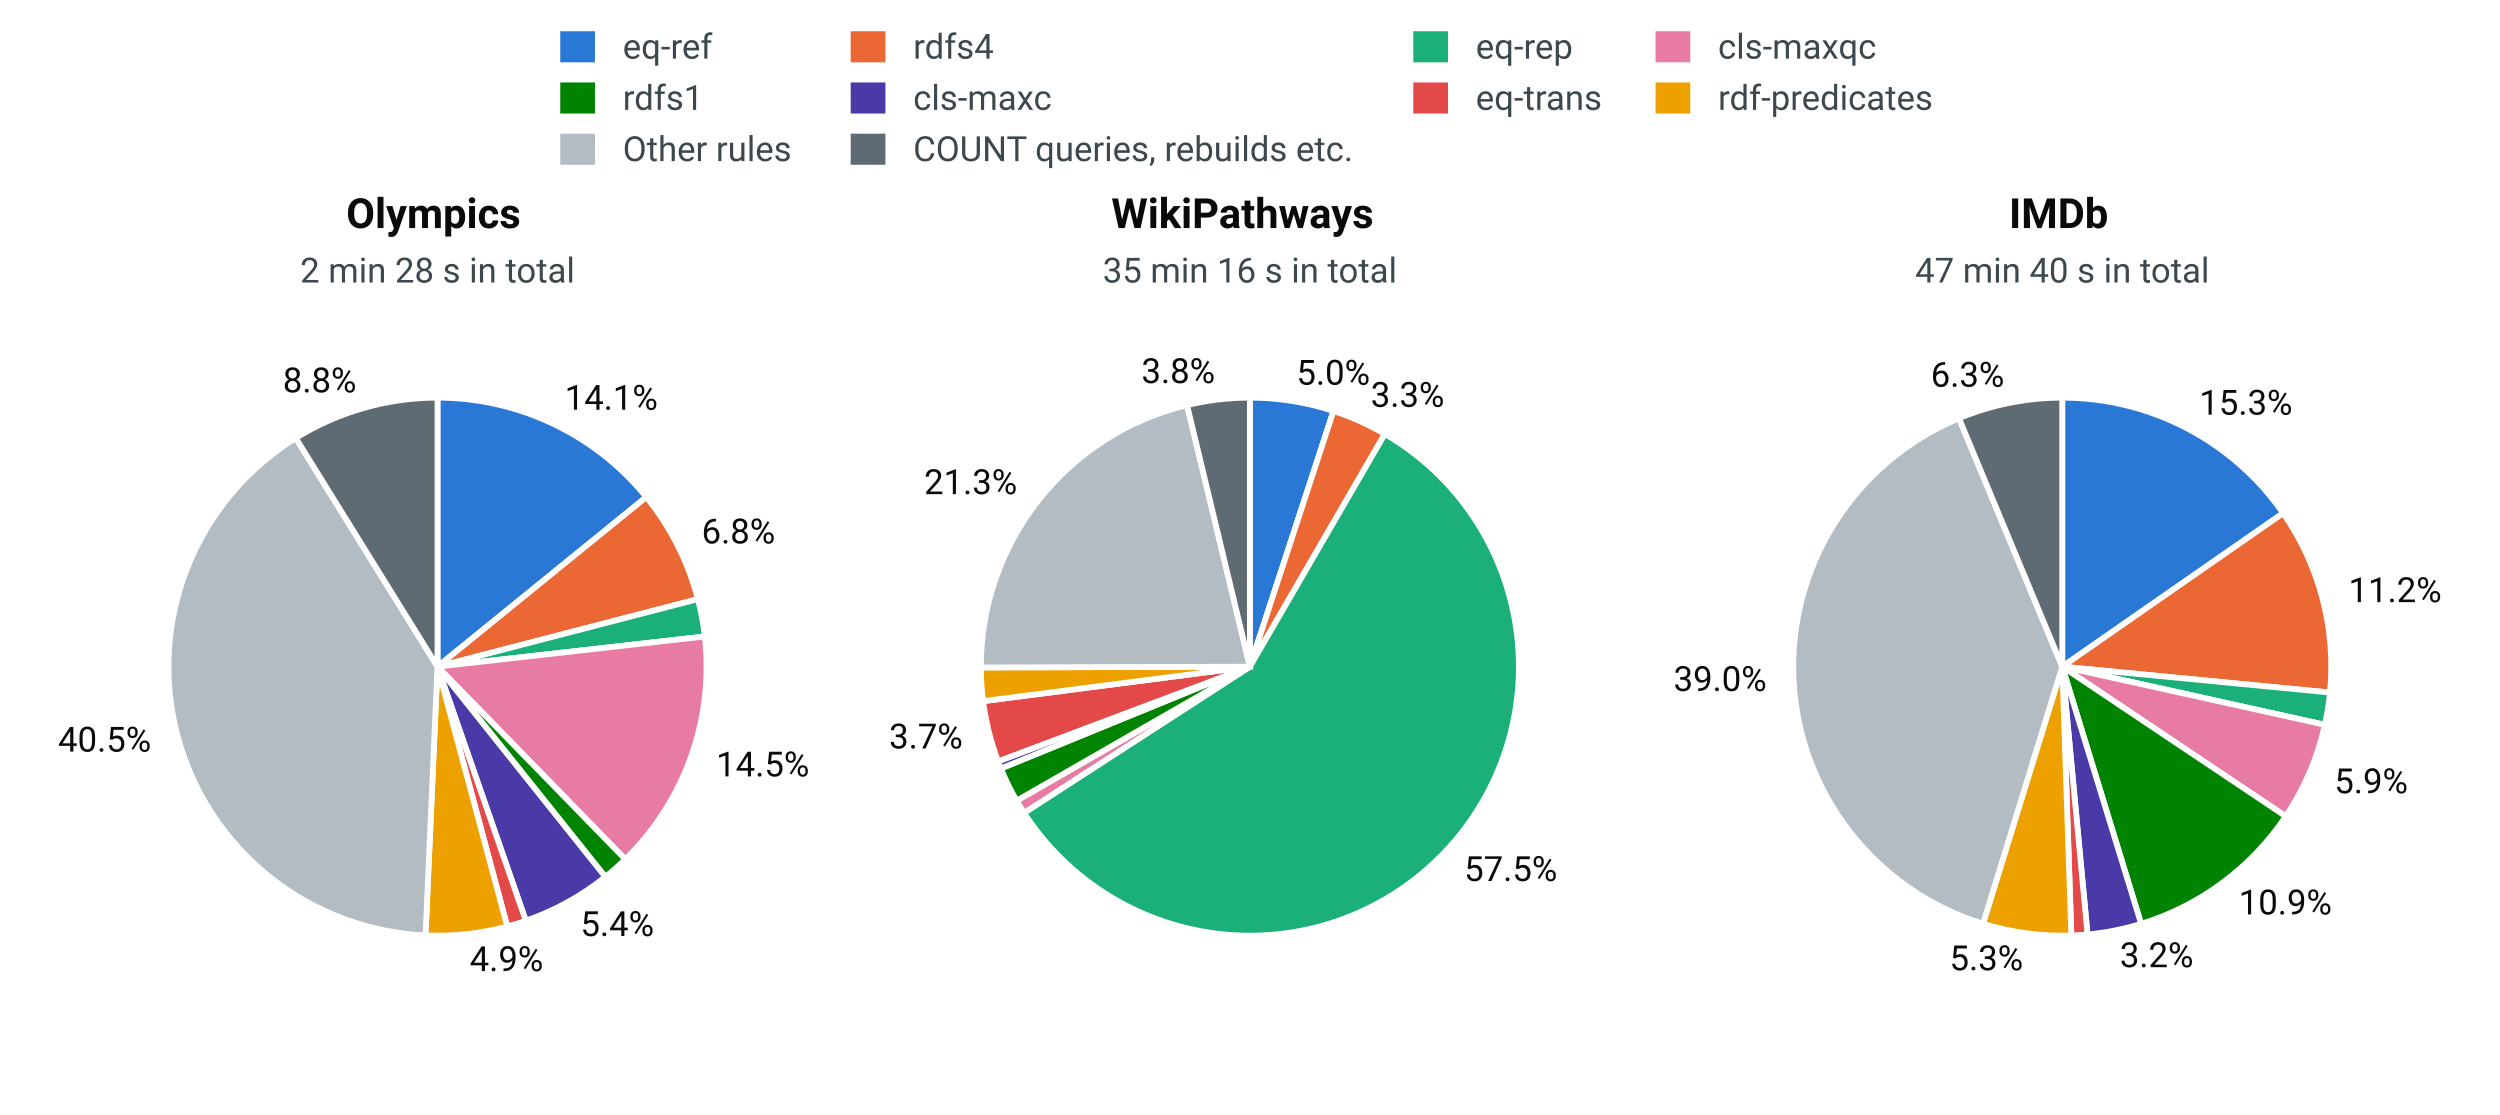
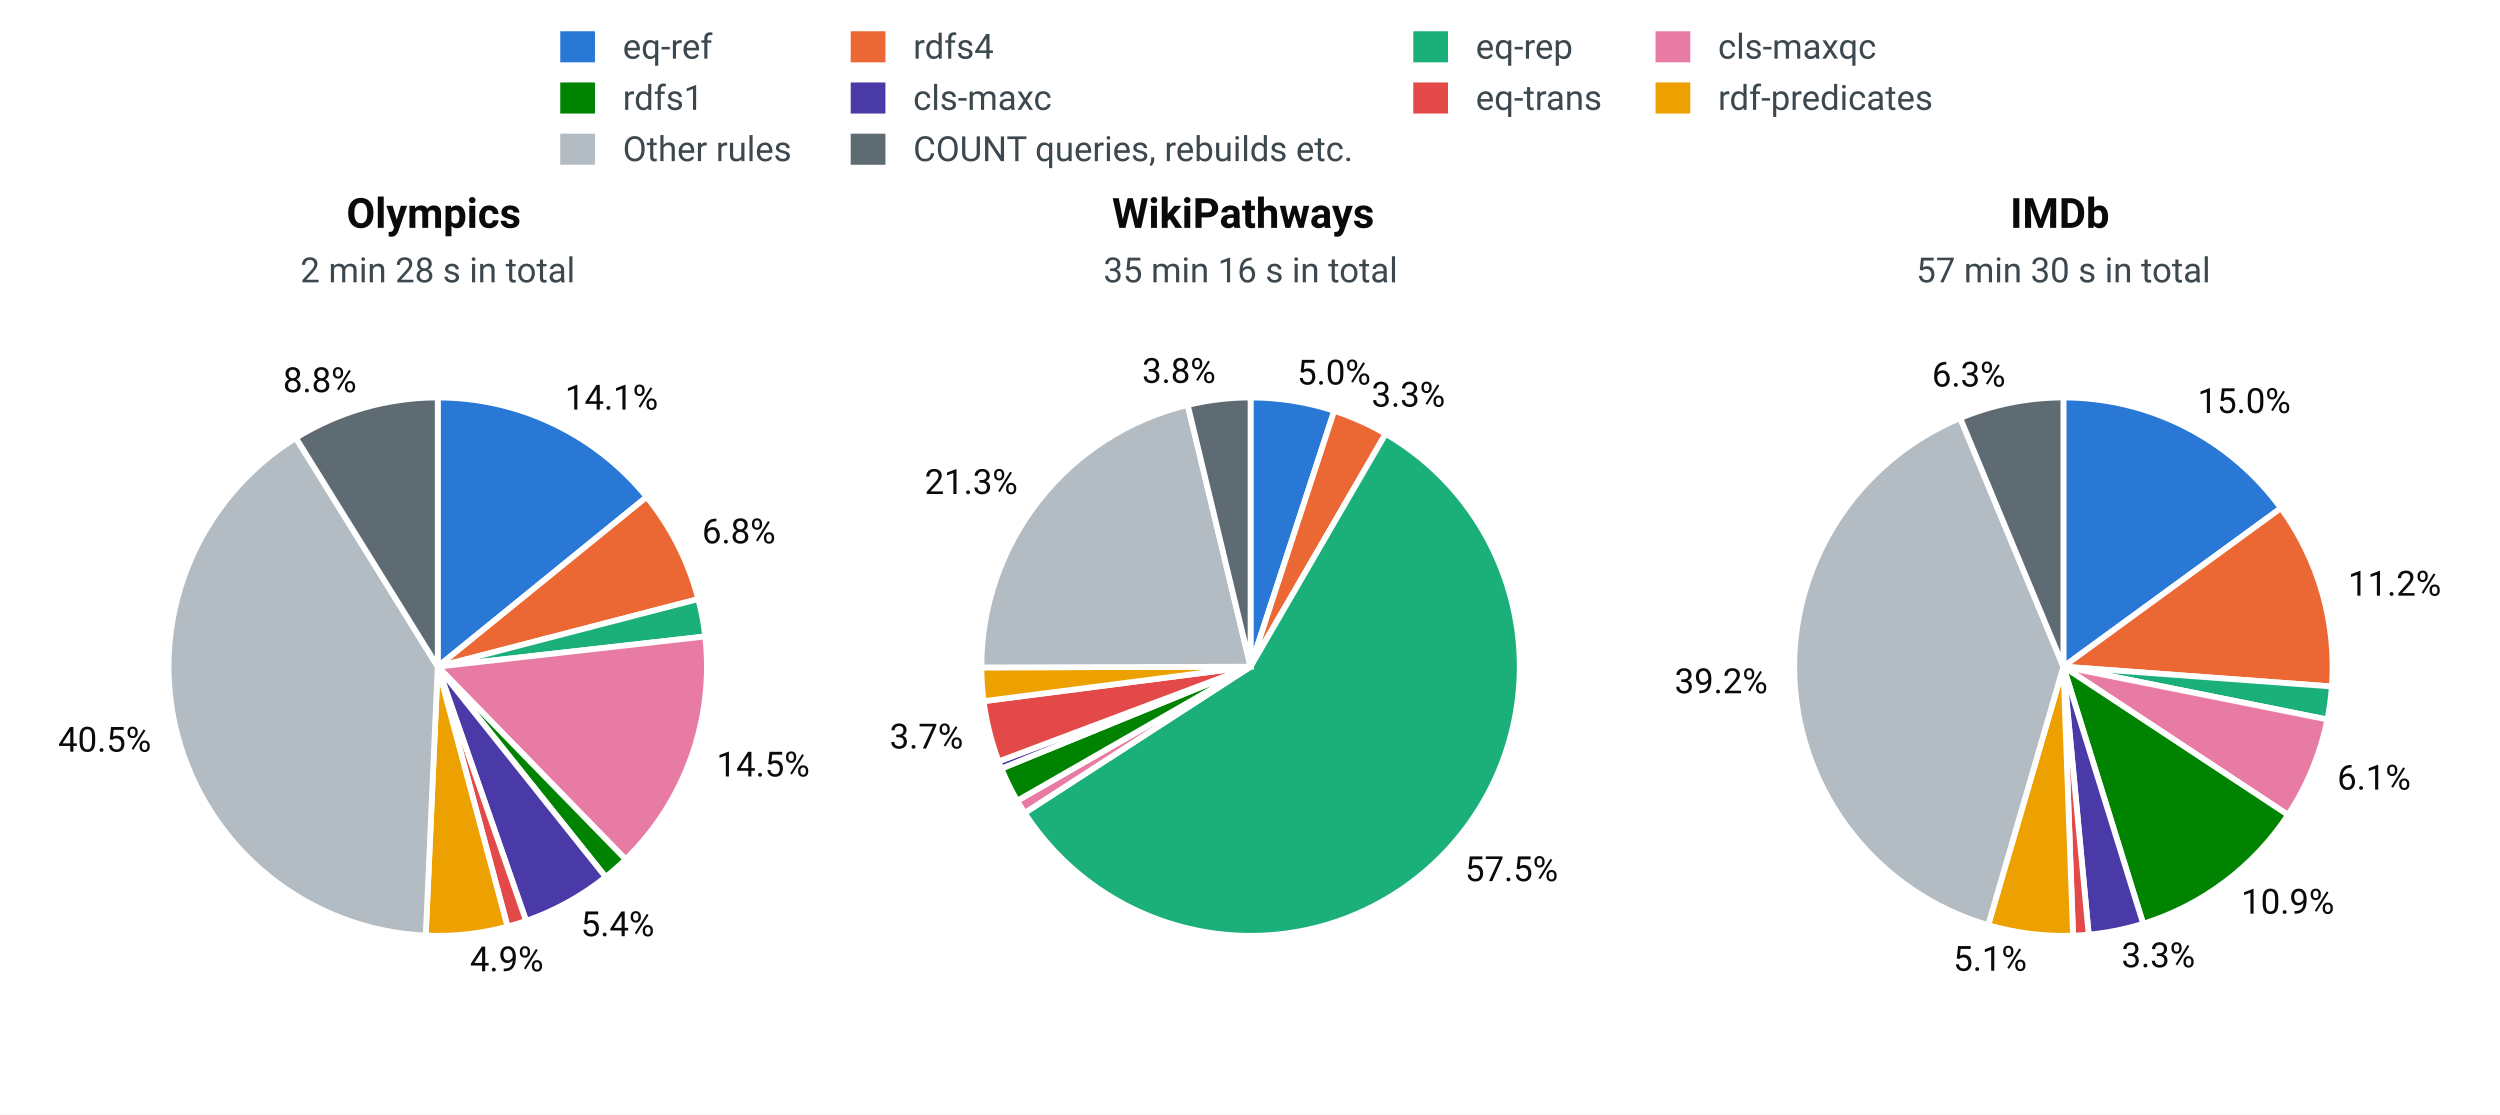
<svg xmlns="http://www.w3.org/2000/svg" width="864pt" height="385.2pt" viewBox="0 0 864 385.2" version="1.1">
  <defs>
    <style type="text/css">*{stroke-linejoin: round; stroke-linecap: butt}</style>
  </defs>
  <g id="figure_1">
    <g id="patch_1">
      <path d="M 0 385.2  L 864 385.2  L 864 0  L 0 0  z " style="fill: #ffffff" />
    </g>
    <g id="axes_1">
      <g id="patch_2">
-         <path d="M 223.361 171.781  C 214.644 161.051 203.643 152.399 191.161 146.457  C 178.679 140.516 165.027 137.432 151.202 137.432  L 151.202 230.4  z " style="fill: #2a78d6; stroke: #ffffff; stroke-width: 2; stroke-linejoin: miter" />
+         <path d="M 223.486 171.744  C 214.764 161.007 203.756 152.35 191.266 146.404  C 178.776 140.459 165.115 137.373 151.282 137.373  L 151.282 230.4  z " style="fill: #2a78d6; stroke: #ffffff; stroke-width: 2; stroke-linejoin: miter" />
      </g>
      <g id="patch_3">
-         <path d="M 241.19 207.051  C 239.522 200.62 237.169 194.386 234.171 188.457  C 231.174 182.528 227.55 176.938 223.361 171.781  L 151.202 230.4  z " style="fill: #eb6834; stroke: #ffffff; stroke-width: 2; stroke-linejoin: miter" />
+         <path d="M 241.327 207.036  C 239.658 200.601 237.303 194.364 234.304 188.431  C 231.305 182.498 227.678 176.904 223.486 171.744  L 151.282 230.4  z " style="fill: #eb6834; stroke: #ffffff; stroke-width: 2; stroke-linejoin: miter" />
      </g>
      <g id="patch_4">
-         <path d="M 243.583 219.963  C 243.337 217.786 243.014 215.618 242.615 213.464  C 242.216 211.31 241.741 209.171 241.19 207.051  L 151.202 230.4  z " style="fill: #1baf7a; stroke: #ffffff; stroke-width: 2; stroke-linejoin: miter" />
+         <path d="M 243.721 219.956  C 243.475 217.778 243.152 215.609 242.752 213.454  C 242.353 211.298 241.878 209.158 241.327 207.036  L 151.282 230.4  z " style="fill: #1baf7a; stroke: #ffffff; stroke-width: 2; stroke-linejoin: miter" />
      </g>
      <g id="patch_5">
-         <path d="M 216.098 296.97  C 226.245 287.078 233.997 274.996 238.761 261.65  C 243.524 248.304 245.174 234.044 243.583 219.963  L 151.202 230.4  z " style="fill: #e87ba4; stroke: #ffffff; stroke-width: 2; stroke-linejoin: miter" />
+         <path d="M 216.219 297.012  C 226.372 287.114 234.13 275.025 238.896 261.67  C 243.662 248.316 245.313 234.046 243.721 219.956  L 151.282 230.4  z " style="fill: #e87ba4; stroke: #ffffff; stroke-width: 2; stroke-linejoin: miter" />
      </g>
      <g id="patch_6">
-         <path d="M 209.207 303.054  C 210.405 302.097 211.579 301.112 212.728 300.097  C 213.877 299.083 215.001 298.04 216.098 296.97  L 151.202 230.4  z " style="fill: #008300; stroke: #ffffff; stroke-width: 2; stroke-linejoin: miter" />
+         <path d="M 209.323 303.1  C 210.522 302.143 211.696 301.156 212.846 300.141  C 213.996 299.126 215.121 298.083 216.219 297.012  L 151.282 230.4  z " style="fill: #008300; stroke: #ffffff; stroke-width: 2; stroke-linejoin: miter" />
      </g>
      <g id="patch_7">
-         <path d="M 181.727 318.214  C 186.694 316.487 191.506 314.342 196.111 311.802  C 200.716 309.261 205.097 306.335 209.207 303.054  L 151.202 230.4  z " style="fill: #4a3aa7; stroke: #ffffff; stroke-width: 2; stroke-linejoin: miter" />
+         <path d="M 181.826 318.27  C 186.796 316.542 191.612 314.395 196.219 311.853  C 200.827 309.311 205.211 306.383 209.323 303.1  L 151.282 230.4  z " style="fill: #4a3aa7; stroke: #ffffff; stroke-width: 2; stroke-linejoin: miter" />
      </g>
      <g id="patch_8">
-         <path d="M 175.315 320.187  C 176.395 319.896 177.47 319.587 178.539 319.258  C 179.608 318.929 180.671 318.581 181.727 318.214  L 151.202 230.4  z " style="fill: #e34948; stroke: #ffffff; stroke-width: 2; stroke-linejoin: miter" />
+         <path d="M 175.41 320.243  C 176.491 319.953 177.566 319.644 178.636 319.315  C 179.705 318.985 180.769 318.637 181.826 318.27  L 151.282 230.4  z " style="fill: #e34948; stroke: #ffffff; stroke-width: 2; stroke-linejoin: miter" />
      </g>
      <g id="patch_9">
-         <path d="M 147.06 323.276  C 151.813 323.488 156.576 323.334 161.306 322.817  C 166.036 322.3 170.72 321.421 175.315 320.187  L 151.202 230.4  z " style="fill: #eda100; stroke: #ffffff; stroke-width: 2; stroke-linejoin: miter" />
+         <path d="M 147.137 323.335  C 151.893 323.547 156.659 323.393 161.392 322.876  C 166.125 322.358 170.812 321.478 175.41 320.243  L 151.282 230.4  z " style="fill: #eda100; stroke: #ffffff; stroke-width: 2; stroke-linejoin: miter" />
      </g>
      <g id="patch_10">
-         <path d="M 102.212 151.387  C 85.335 161.852 72.247 177.453 64.876 195.892  C 57.505 214.331 56.233 234.656 61.246 253.871  C 66.259 273.085 77.299 290.197 92.739 302.685  C 108.179 315.173 127.221 322.391 147.06 323.276  L 151.202 230.4  z " style="fill: #b3bcc2; stroke: #ffffff; stroke-width: 2; stroke-linejoin: miter" />
+         <path d="M 102.261 151.337  C 85.373 161.808 72.276 177.419 64.901 195.87  C 57.525 214.321 56.252 234.659 61.268 253.885  C 66.285 273.112 77.332 290.235 92.782 302.731  C 108.232 315.226 127.286 322.449 147.137 323.335  L 151.282 230.4  z " style="fill: #b3bcc2; stroke: #ffffff; stroke-width: 2; stroke-linejoin: miter" />
      </g>
      <g id="patch_11">
-         <path d="M 151.202 137.432  C 142.589 137.432 134.017 138.629 125.733 140.989  C 117.449 143.349 109.533 146.848 102.212 151.387  L 151.202 230.4  z " style="fill: #5f6b73; stroke: #ffffff; stroke-width: 2; stroke-linejoin: miter" />
+         <path d="M 151.282 137.373  C 142.663 137.373 134.086 138.571 125.796 140.932  C 117.507 143.293 109.586 146.795 102.261 151.337  L 151.282 230.4  z " style="fill: #5f6b73; stroke: #ffffff; stroke-width: 2; stroke-linejoin: miter" />
      </g>
      <g id="text_1">
-         <text style="font-size: 12px; font-family: '-apple-system', 'BlinkMacSystemFont', 'Segoe UI', 'Roboto', 'Oxygen', 'Ubuntu', 'Cantarell', 'Open Sans', 'Helvetica Neue', 'DejaVu Sans', sans-serif; text-anchor: start; fill: #090a0b" x="195.157" y="141.609" transform="rotate(-0 195.1567 141.6087)">14.1%</text>
+         <text style="font-size: 12px; font-family: '-apple-system', 'BlinkMacSystemFont', 'Segoe UI', 'Roboto', 'Oxygen', 'Ubuntu', 'Cantarell', 'Open Sans', 'Helvetica Neue', 'DejaVu Sans', sans-serif; text-anchor: start; fill: #090a0b" x="195.264" y="141.55" transform="rotate(-0 195.2642 141.5501)">14.1%</text>
      </g>
      <g id="text_2">
-         <text style="font-size: 12px; font-family: '-apple-system', 'BlinkMacSystemFont', 'Segoe UI', 'Roboto', 'Oxygen', 'Ubuntu', 'Cantarell', 'Open Sans', 'Helvetica Neue', 'DejaVu Sans', sans-serif; text-anchor: start; fill: #090a0b" x="242.468" y="187.809" transform="rotate(-0 242.4684 187.8088)">6.8%</text>
+         <text style="font-size: 12px; font-family: '-apple-system', 'BlinkMacSystemFont', 'Segoe UI', 'Roboto', 'Oxygen', 'Ubuntu', 'Cantarell', 'Open Sans', 'Helvetica Neue', 'DejaVu Sans', sans-serif; text-anchor: start; fill: #090a0b" x="242.606" y="187.779" transform="rotate(-0 242.6059 187.7795)">6.8%</text>
      </g>
      <g id="text_3">
-         <text style="font-size: 12px; font-family: '-apple-system', 'BlinkMacSystemFont', 'Segoe UI', 'Roboto', 'Oxygen', 'Ubuntu', 'Cantarell', 'Open Sans', 'Helvetica Neue', 'DejaVu Sans', sans-serif; text-anchor: start; fill: #090a0b" x="247.517" y="268.321" transform="rotate(-0 247.5166 268.3209)">14.5%</text>
+         <text style="font-size: 12px; font-family: '-apple-system', 'BlinkMacSystemFont', 'Segoe UI', 'Roboto', 'Oxygen', 'Ubuntu', 'Cantarell', 'Open Sans', 'Helvetica Neue', 'DejaVu Sans', sans-serif; text-anchor: start; fill: #090a0b" x="247.657" y="268.343" transform="rotate(-0 247.6574 268.3427)">14.5%</text>
      </g>
      <g id="text_4">
-         <text style="font-size: 12px; font-family: '-apple-system', 'BlinkMacSystemFont', 'Segoe UI', 'Roboto', 'Oxygen', 'Ubuntu', 'Cantarell', 'Open Sans', 'Helvetica Neue', 'DejaVu Sans', sans-serif; text-anchor: start; fill: #090a0b" x="200.602" y="323.488" transform="rotate(-0 200.602 323.4876)">5.4%</text>
+         <text style="font-size: 12px; font-family: '-apple-system', 'BlinkMacSystemFont', 'Segoe UI', 'Roboto', 'Oxygen', 'Ubuntu', 'Cantarell', 'Open Sans', 'Helvetica Neue', 'DejaVu Sans', sans-serif; text-anchor: start; fill: #090a0b" x="200.713" y="323.544" transform="rotate(-0 200.713 323.5444)">5.4%</text>
      </g>
      <g id="text_5">
-         <text style="font-size: 12px; font-family: '-apple-system', 'BlinkMacSystemFont', 'Segoe UI', 'Roboto', 'Oxygen', 'Ubuntu', 'Cantarell', 'Open Sans', 'Helvetica Neue', 'DejaVu Sans', sans-serif; text-anchor: start; fill: #090a0b" x="162.317" y="335.605" transform="rotate(-0 162.3165 335.6047)">4.9%</text>
+         <text style="font-size: 12px; font-family: '-apple-system', 'BlinkMacSystemFont', 'Segoe UI', 'Roboto', 'Oxygen', 'Ubuntu', 'Cantarell', 'Open Sans', 'Helvetica Neue', 'DejaVu Sans', sans-serif; text-anchor: start; fill: #090a0b" x="162.403" y="335.669" transform="rotate(-0 162.4032 335.6692)">4.9%</text>
      </g>
      <g id="text_6">
-         <text style="font-size: 12px; font-family: '-apple-system', 'BlinkMacSystemFont', 'Segoe UI', 'Roboto', 'Oxygen', 'Ubuntu', 'Cantarell', 'Open Sans', 'Helvetica Neue', 'DejaVu Sans', sans-serif; text-anchor: end; fill: #090a0b" x="52.25" y="259.763" transform="rotate(-0 52.25028 259.7632)">40.5%</text>
+         <text style="font-size: 12px; font-family: '-apple-system', 'BlinkMacSystemFont', 'Segoe UI', 'Roboto', 'Oxygen', 'Ubuntu', 'Cantarell', 'Open Sans', 'Helvetica Neue', 'DejaVu Sans', sans-serif; text-anchor: end; fill: #090a0b" x="52.267" y="259.78" transform="rotate(-0 52.26713 259.7796)">40.5%</text>
      </g>
      <g id="text_7">
-         <text style="font-size: 12px; font-family: '-apple-system', 'BlinkMacSystemFont', 'Segoe UI', 'Roboto', 'Oxygen', 'Ubuntu', 'Cantarell', 'Open Sans', 'Helvetica Neue', 'DejaVu Sans', sans-serif; text-anchor: end; fill: #090a0b" x="123.186" y="135.593" transform="rotate(-0 123.1859 135.5934)">8.8%</text>
+         <text style="font-size: 12px; font-family: '-apple-system', 'BlinkMacSystemFont', 'Segoe UI', 'Roboto', 'Oxygen', 'Ubuntu', 'Cantarell', 'Open Sans', 'Helvetica Neue', 'DejaVu Sans', sans-serif; text-anchor: end; fill: #090a0b" x="123.248" y="135.531" transform="rotate(-0 123.2478 135.531)">8.8%</text>
      </g>
      <g id="text_8">
-         <text style="font-size: 12px; font-family: '-apple-system', 'BlinkMacSystemFont', 'Segoe UI', 'Roboto', 'Oxygen', 'Ubuntu', 'Cantarell', 'Open Sans', 'Helvetica Neue', 'DejaVu Sans', sans-serif; text-anchor: middle; fill: #3c484e" x="151.202" y="97.653" transform="rotate(-0 151.2024 97.65298)">2 min 28 s in total</text>
+         <text style="font-size: 12px; font-family: '-apple-system', 'BlinkMacSystemFont', 'Segoe UI', 'Roboto', 'Oxygen', 'Ubuntu', 'Cantarell', 'Open Sans', 'Helvetica Neue', 'DejaVu Sans', sans-serif; text-anchor: middle; fill: #3c484e" x="151.282" y="97.57" transform="rotate(-0 151.2821 97.57017)">2 min 28 s in total</text>
      </g>
      <g id="text_9">
-         <text style="font-weight: 700; font-size: 14.4px; font-family: '-apple-system', 'BlinkMacSystemFont', 'Segoe UI', 'Roboto', 'Oxygen', 'Ubuntu', 'Cantarell', 'Open Sans', 'Helvetica Neue', 'DejaVu Sans', sans-serif; fill: #090a0b" transform="translate(119.6529 78.82105)">Olympics</text>
-         <text style="font-weight: 700; font-size: 14.4px; font-family: '-apple-system', 'BlinkMacSystemFont', 'Segoe UI', 'Roboto', 'Oxygen', 'Ubuntu', 'Cantarell', 'Open Sans', 'Helvetica Neue', 'DejaVu Sans', sans-serif; fill: #090a0b" transform="translate(151.2024 94.89325)" />
+         <text style="font-weight: 700; font-size: 14.4px; font-family: '-apple-system', 'BlinkMacSystemFont', 'Segoe UI', 'Roboto', 'Oxygen', 'Ubuntu', 'Cantarell', 'Open Sans', 'Helvetica Neue', 'DejaVu Sans', sans-serif; fill: #090a0b" transform="translate(119.7326 78.74142)">Olympics</text>
+         <text style="font-weight: 700; font-size: 14.4px; font-family: '-apple-system', 'BlinkMacSystemFont', 'Segoe UI', 'Roboto', 'Oxygen', 'Ubuntu', 'Cantarell', 'Open Sans', 'Helvetica Neue', 'DejaVu Sans', sans-serif; fill: #090a0b" transform="translate(151.2821 94.81362)" />
      </g>
    </g>
    <g id="axes_2">
      <g id="patch_12">
-         <path d="M 460.848 142.035  C 456.192 140.513 451.423 139.361 446.585 138.59  C 441.748 137.819 436.857 137.432 431.958 137.432  L 431.958 230.4  z " style="fill: #2a78d6; stroke: #ffffff; stroke-width: 2; stroke-linejoin: miter" />
+         <path d="M 461.105 141.979  C 456.446 140.456 451.674 139.303 446.833 138.532  C 441.993 137.76 437.099 137.373 432.197 137.373  L 432.197 230.4  z " style="fill: #2a78d6; stroke: #ffffff; stroke-width: 2; stroke-linejoin: miter" />
      </g>
      <g id="patch_13">
-         <path d="M 478.607 149.983  C 475.797 148.353 472.902 146.871 469.936 145.543  C 466.97 144.216 463.937 143.045 460.848 142.035  L 431.958 230.4  z " style="fill: #eb6834; stroke: #ffffff; stroke-width: 2; stroke-linejoin: miter" />
+         <path d="M 478.876 149.932  C 476.063 148.3 473.167 146.818 470.199 145.489  C 467.231 144.161 464.196 142.989 461.105 141.979  L 432.197 230.4  z " style="fill: #eb6834; stroke: #ffffff; stroke-width: 2; stroke-linejoin: miter" />
      </g>
      <g id="patch_14">
-         <path d="M 353.919 280.926  C 361.556 292.722 371.768 302.633 383.786 309.914  C 395.804 317.195 409.318 321.657 423.308 322.965  C 437.299 324.272 451.405 322.391 464.564 317.463  C 477.723 312.534 489.595 304.687 499.285 294.511  C 508.975 284.335 516.232 272.093 520.511 258.709  C 524.79 245.325 525.979 231.143 523.989 217.233  C 521.999 203.323 516.881 190.044 509.021 178.397  C 501.161 166.749 490.762 157.034 478.607 149.983  L 431.958 230.4  z " style="fill: #1baf7a; stroke: #ffffff; stroke-width: 2; stroke-linejoin: miter" />
+         <path d="M 354.108 280.958  C 361.75 292.761 371.969 302.679 383.994 309.964  C 396.02 317.25 409.542 321.715 423.541 323.023  C 437.541 324.332 451.656 322.449 464.824 317.518  C 477.991 312.587 489.87 304.734 499.566 294.551  C 509.262 284.369 516.525 272.12 520.806 258.727  C 525.088 245.334 526.277 231.144 524.286 217.225  C 522.295 203.306 517.174 190.019 509.309 178.364  C 501.444 166.709 491.038 156.987 478.876 149.932  L 432.197 230.4  z " style="fill: #1baf7a; stroke: #ffffff; stroke-width: 2; stroke-linejoin: miter" />
      </g>
      <g id="patch_15">
-         <path d="M 351.348 276.716  C 351.758 277.429 352.177 278.136 352.606 278.838  C 353.034 279.54 353.472 280.236 353.919 280.926  L 431.958 230.4  z " style="fill: #e87ba4; stroke: #ffffff; stroke-width: 2; stroke-linejoin: miter" />
+         <path d="M 351.536 276.745  C 351.946 277.459 352.366 278.167 352.794 278.869  C 353.223 279.571 353.661 280.268 354.108 280.958  L 432.197 230.4  z " style="fill: #e87ba4; stroke: #ffffff; stroke-width: 2; stroke-linejoin: miter" />
      </g>
      <g id="patch_16">
-         <path d="M 345.909 265.593  C 346.69 267.504 347.536 269.389 348.443 271.245  C 349.351 273.1 350.32 274.925 351.348 276.716  L 431.958 230.4  z " style="fill: #008300; stroke: #ffffff; stroke-width: 2; stroke-linejoin: miter" />
+         <path d="M 346.093 265.615  C 346.875 267.528 347.721 269.414 348.629 271.271  C 349.537 273.127 350.507 274.953 351.536 276.745  L 432.197 230.4  z " style="fill: #008300; stroke: #ffffff; stroke-width: 2; stroke-linejoin: miter" />
      </g>
      <g id="patch_17">
-         <path d="M 344.937 263.118  C 345.093 263.533 345.252 263.946 345.414 264.359  C 345.576 264.771 345.741 265.183 345.909 265.593  L 431.958 230.4  z " style="fill: #4a3aa7; stroke: #ffffff; stroke-width: 2; stroke-linejoin: miter" />
+         <path d="M 345.121 263.138  C 345.277 263.554 345.436 263.967 345.598 264.38  C 345.76 264.793 345.925 265.205 346.093 265.615  L 432.197 230.4  z " style="fill: #4a3aa7; stroke: #ffffff; stroke-width: 2; stroke-linejoin: miter" />
      </g>
      <g id="patch_18">
-         <path d="M 339.757 242.321  C 340.217 245.872 340.881 249.394 341.746 252.869  C 342.612 256.344 343.677 259.766 344.937 263.118  L 431.958 230.4  z " style="fill: #e34948; stroke: #ffffff; stroke-width: 2; stroke-linejoin: miter" />
+         <path d="M 339.938 242.328  C 340.397 245.882 341.062 249.406 341.928 252.883  C 342.794 256.36 343.86 259.784 345.121 263.138  L 432.197 230.4  z " style="fill: #e34948; stroke: #ffffff; stroke-width: 2; stroke-linejoin: miter" />
      </g>
      <g id="patch_19">
-         <path d="M 338.99 230.677  C 338.996 232.624 339.063 234.569 339.191 236.511  C 339.319 238.453 339.508 240.391 339.757 242.321  L 431.958 230.4  z " style="fill: #eda100; stroke: #ffffff; stroke-width: 2; stroke-linejoin: miter" />
+         <path d="M 339.17 230.678  C 339.176 232.625 339.243 234.572 339.371 236.515  C 339.499 238.458 339.688 240.397 339.938 242.328  L 432.197 230.4  z " style="fill: #eda100; stroke: #ffffff; stroke-width: 2; stroke-linejoin: miter" />
      </g>
      <g id="patch_20">
-         <path d="M 410.242 140.004  C 389.898 144.891 371.787 156.507 358.859 172.958  C 345.931 189.41 338.928 209.754 338.99 230.677  L 431.958 230.4  z " style="fill: #b3bcc2; stroke: #ffffff; stroke-width: 2; stroke-linejoin: miter" />
+         <path d="M 410.467 139.946  C 390.11 144.837 371.987 156.46 359.051 172.922  C 346.115 189.384 339.108 209.741 339.17 230.678  L 432.197 230.4  z " style="fill: #b3bcc2; stroke: #ffffff; stroke-width: 2; stroke-linejoin: miter" />
      </g>
      <g id="patch_21">
-         <path d="M 431.958 137.432  C 428.304 137.432 424.653 137.647 421.024 138.077  C 417.396 138.507 413.795 139.15 410.242 140.004  L 431.958 230.4  z " style="fill: #5f6b73; stroke: #ffffff; stroke-width: 2; stroke-linejoin: miter" />
+         <path d="M 432.197 137.373  C 428.54 137.373 424.887 137.589 421.256 138.019  C 417.625 138.449 414.023 139.092 410.467 139.946  L 432.197 230.4  z " style="fill: #5f6b73; stroke: #ffffff; stroke-width: 2; stroke-linejoin: miter" />
      </g>
      <g id="text_10">
-         <text style="font-size: 12px; font-family: '-apple-system', 'BlinkMacSystemFont', 'Segoe UI', 'Roboto', 'Oxygen', 'Ubuntu', 'Cantarell', 'Open Sans', 'Helvetica Neue', 'DejaVu Sans', sans-serif; text-anchor: start; fill: #090a0b" x="448.048" y="132.955" transform="rotate(-0 448.048 132.9546)">5.0%</text>
+         <text style="font-size: 12px; font-family: '-apple-system', 'BlinkMacSystemFont', 'Segoe UI', 'Roboto', 'Oxygen', 'Ubuntu', 'Cantarell', 'Open Sans', 'Helvetica Neue', 'DejaVu Sans', sans-serif; text-anchor: start; fill: #090a0b" x="448.297" y="132.89" transform="rotate(-0 448.2971 132.8905)">5.0%</text>
      </g>
      <g id="text_11">
-         <text style="font-size: 12px; font-family: '-apple-system', 'BlinkMacSystemFont', 'Segoe UI', 'Roboto', 'Oxygen', 'Ubuntu', 'Cantarell', 'Open Sans', 'Helvetica Neue', 'DejaVu Sans', sans-serif; text-anchor: start; fill: #090a0b" x="473.734" y="140.603" transform="rotate(-0 473.734 140.603)">3.3%</text>
+         <text style="font-size: 12px; font-family: '-apple-system', 'BlinkMacSystemFont', 'Segoe UI', 'Roboto', 'Oxygen', 'Ubuntu', 'Cantarell', 'Open Sans', 'Helvetica Neue', 'DejaVu Sans', sans-serif; text-anchor: start; fill: #090a0b" x="473.999" y="140.544" transform="rotate(-0 473.9994 140.5438)">3.3%</text>
      </g>
      <g id="text_12">
-         <text style="font-size: 12px; font-family: '-apple-system', 'BlinkMacSystemFont', 'Segoe UI', 'Roboto', 'Oxygen', 'Ubuntu', 'Cantarell', 'Open Sans', 'Helvetica Neue', 'DejaVu Sans', sans-serif; text-anchor: start; fill: #090a0b" x="506.017" y="304.467" transform="rotate(-0 506.0173 304.4673)">57.5%</text>
+         <text style="font-size: 12px; font-family: '-apple-system', 'BlinkMacSystemFont', 'Segoe UI', 'Roboto', 'Oxygen', 'Ubuntu', 'Cantarell', 'Open Sans', 'Helvetica Neue', 'DejaVu Sans', sans-serif; text-anchor: start; fill: #090a0b" x="506.303" y="304.512" transform="rotate(-0 506.3032 304.512)">57.5%</text>
      </g>
      <g id="text_13">
-         <text style="font-size: 12px; font-family: '-apple-system', 'BlinkMacSystemFont', 'Segoe UI', 'Roboto', 'Oxygen', 'Ubuntu', 'Cantarell', 'Open Sans', 'Helvetica Neue', 'DejaVu Sans', sans-serif; text-anchor: end; fill: #090a0b" x="332.725" y="258.661" transform="rotate(-0 332.7249 258.6615)">3.7%</text>
+         <text style="font-size: 12px; font-family: '-apple-system', 'BlinkMacSystemFont', 'Segoe UI', 'Roboto', 'Oxygen', 'Ubuntu', 'Cantarell', 'Open Sans', 'Helvetica Neue', 'DejaVu Sans', sans-serif; text-anchor: end; fill: #090a0b" x="332.901" y="258.677" transform="rotate(-0 332.9009 258.6771)">3.7%</text>
      </g>
      <g id="text_14">
-         <text style="font-size: 12px; font-family: '-apple-system', 'BlinkMacSystemFont', 'Segoe UI', 'Roboto', 'Oxygen', 'Ubuntu', 'Cantarell', 'Open Sans', 'Helvetica Neue', 'DejaVu Sans', sans-serif; text-anchor: end; fill: #090a0b" x="351.549" y="170.76" transform="rotate(-0 351.5489 170.7598)">21.3%</text>
+         <text style="font-size: 12px; font-family: '-apple-system', 'BlinkMacSystemFont', 'Segoe UI', 'Roboto', 'Oxygen', 'Ubuntu', 'Cantarell', 'Open Sans', 'Helvetica Neue', 'DejaVu Sans', sans-serif; text-anchor: end; fill: #090a0b" x="351.737" y="170.72" transform="rotate(-0 351.7368 170.7197)">21.3%</text>
      </g>
      <g id="text_15">
-         <text style="font-size: 12px; font-family: '-apple-system', 'BlinkMacSystemFont', 'Segoe UI', 'Roboto', 'Oxygen', 'Ubuntu', 'Cantarell', 'Open Sans', 'Helvetica Neue', 'DejaVu Sans', sans-serif; text-anchor: end; fill: #090a0b" x="419.931" y="132.391" transform="rotate(-0 419.9308 132.3906)">3.8%</text>
+         <text style="font-size: 12px; font-family: '-apple-system', 'BlinkMacSystemFont', 'Segoe UI', 'Roboto', 'Oxygen', 'Ubuntu', 'Cantarell', 'Open Sans', 'Helvetica Neue', 'DejaVu Sans', sans-serif; text-anchor: end; fill: #090a0b" x="420.162" y="132.326" transform="rotate(-0 420.1621 132.3261)">3.8%</text>
      </g>
      <g id="text_16">
-         <text style="font-size: 12px; font-family: '-apple-system', 'BlinkMacSystemFont', 'Segoe UI', 'Roboto', 'Oxygen', 'Ubuntu', 'Cantarell', 'Open Sans', 'Helvetica Neue', 'DejaVu Sans', sans-serif; text-anchor: middle; fill: #3c484e" x="431.958" y="97.653" transform="rotate(-0 431.958 97.65298)">35 min 16 s in total</text>
+         <text style="font-size: 12px; font-family: '-apple-system', 'BlinkMacSystemFont', 'Segoe UI', 'Roboto', 'Oxygen', 'Ubuntu', 'Cantarell', 'Open Sans', 'Helvetica Neue', 'DejaVu Sans', sans-serif; text-anchor: middle; fill: #3c484e" x="432.197" y="97.57" transform="rotate(-0 432.1969 97.57017)">35 min 16 s in total</text>
      </g>
      <g id="text_17">
-         <text style="font-weight: 700; font-size: 14.4px; font-family: '-apple-system', 'BlinkMacSystemFont', 'Segoe UI', 'Roboto', 'Oxygen', 'Ubuntu', 'Cantarell', 'Open Sans', 'Helvetica Neue', 'DejaVu Sans', sans-serif; fill: #090a0b" transform="translate(384.0645 78.82105)">WikiPathways</text>
-         <text style="font-weight: 700; font-size: 14.4px; font-family: '-apple-system', 'BlinkMacSystemFont', 'Segoe UI', 'Roboto', 'Oxygen', 'Ubuntu', 'Cantarell', 'Open Sans', 'Helvetica Neue', 'DejaVu Sans', sans-serif; fill: #090a0b" transform="translate(431.958 94.89325)" />
+         <text style="font-weight: 700; font-size: 14.4px; font-family: '-apple-system', 'BlinkMacSystemFont', 'Segoe UI', 'Roboto', 'Oxygen', 'Ubuntu', 'Cantarell', 'Open Sans', 'Helvetica Neue', 'DejaVu Sans', sans-serif; fill: #090a0b" transform="translate(384.3034 78.74142)">WikiPathways</text>
+         <text style="font-weight: 700; font-size: 14.4px; font-family: '-apple-system', 'BlinkMacSystemFont', 'Segoe UI', 'Roboto', 'Oxygen', 'Ubuntu', 'Cantarell', 'Open Sans', 'Helvetica Neue', 'DejaVu Sans', sans-serif; fill: #090a0b" transform="translate(432.1969 94.81362)" />
      </g>
    </g>
    <g id="axes_3">
      <g id="patch_22">
-         <path d="M 789.054 177.341  C 780.493 165.025 769.078 154.961 755.785 148.011  C 742.492 141.062 727.713 137.432 712.714 137.432  L 712.714 230.4  z " style="fill: #2a78d6; stroke: #ffffff; stroke-width: 2; stroke-linejoin: miter" />
+         <path d="M 788.285 175.6  C 779.652 163.758 768.342 154.122 755.279 147.479  C 742.216 140.836 727.767 137.373 713.112 137.373  L 713.112 230.4  z " style="fill: #2a78d6; stroke: #ffffff; stroke-width: 2; stroke-linejoin: miter" />
      </g>
      <g id="patch_23">
-         <path d="M 805.25 239.343  C 806.302 228.462 805.426 217.48 802.663 206.903  C 799.9 196.325 795.293 186.318 789.054 177.341  L 712.714 230.4  z " style="fill: #eb6834; stroke: #ffffff; stroke-width: 2; stroke-linejoin: miter" />
+         <path d="M 805.886 237.25  C 806.692 226.343 805.567 215.378 802.564 204.861  C 799.562 194.344 794.728 184.438 788.285 175.6  L 713.112 230.4  z " style="fill: #eb6834; stroke: #ffffff; stroke-width: 2; stroke-linejoin: miter" />
      </g>
      <g id="patch_24">
-         <path d="M 803.484 250.496  C 803.891 248.657 804.242 246.807 804.537 244.946  C 804.831 243.086 805.069 241.217 805.25 239.343  L 712.714 230.4  z " style="fill: #1baf7a; stroke: #ffffff; stroke-width: 2; stroke-linejoin: miter" />
+         <path d="M 804.33 248.656  C 804.707 246.773 805.025 244.88 805.285 242.977  C 805.544 241.075 805.745 239.165 805.886 237.25  L 713.112 230.4  z " style="fill: #1baf7a; stroke: #ffffff; stroke-width: 2; stroke-linejoin: miter" />
      </g>
      <g id="patch_25">
-         <path d="M 789.961 282.129  C 793.172 277.334 795.93 272.25 798.198 266.944  C 800.467 261.637 802.236 256.131 803.484 250.496  L 712.714 230.4  z " style="fill: #e87ba4; stroke: #ffffff; stroke-width: 2; stroke-linejoin: miter" />
+         <path d="M 790.752 281.644  C 794.05 276.647 796.858 271.344 799.137 265.807  C 801.416 260.271 803.155 254.527 804.33 248.656  L 713.112 230.4  z " style="fill: #e87ba4; stroke: #ffffff; stroke-width: 2; stroke-linejoin: miter" />
      </g>
      <g id="patch_26">
-         <path d="M 739.98 319.28  C 750.123 316.168 759.659 311.343 768.174 305.014  C 776.689 298.685 784.058 290.944 789.961 282.129  L 712.714 230.4  z " style="fill: #008300; stroke: #ffffff; stroke-width: 2; stroke-linejoin: miter" />
+         <path d="M 740.684 319.247  C 750.875 316.084 760.445 311.192 768.977 304.785  C 777.509 298.377 784.875 290.549 790.752 281.644  L 713.112 230.4  z " style="fill: #008300; stroke: #ffffff; stroke-width: 2; stroke-linejoin: miter" />
      </g>
      <g id="patch_27">
-         <path d="M 721.459 322.956  C 724.598 322.659 727.72 322.203 730.813 321.589  C 733.906 320.975 736.965 320.204 739.98 319.28  L 712.714 230.4  z " style="fill: #4a3aa7; stroke: #ffffff; stroke-width: 2; stroke-linejoin: miter" />
+         <path d="M 721.865 323.014  C 725.056 322.713 728.229 322.246 731.372 321.617  C 734.515 320.988 737.623 320.197 740.684 319.247  L 713.112 230.4  z " style="fill: #4a3aa7; stroke: #ffffff; stroke-width: 2; stroke-linejoin: miter" />
      </g>
      <g id="patch_28">
-         <path d="M 715.865 323.315  C 716.799 323.283 717.732 323.237 718.665 323.177  C 719.597 323.117 720.529 323.044 721.459 322.956  L 712.714 230.4  z " style="fill: #e34948; stroke: #ffffff; stroke-width: 2; stroke-linejoin: miter" />
+         <path d="M 716.457 323.367  C 717.36 323.334 718.262 323.289 719.163 323.23  C 720.065 323.171 720.966 323.099 721.865 323.014  L 713.112 230.4  z " style="fill: #e34948; stroke: #ffffff; stroke-width: 2; stroke-linejoin: miter" />
      </g>
      <g id="patch_29">
-         <path d="M 685.332 319.244  C 690.264 320.764 695.314 321.871 700.429 322.553  C 705.544 323.235 710.707 323.489 715.865 323.315  L 712.714 230.4  z " style="fill: #eda100; stroke: #ffffff; stroke-width: 2; stroke-linejoin: miter" />
+         <path d="M 687.113 319.72  C 691.867 321.104 696.725 322.106 701.639 322.717  C 706.553 323.327 711.508 323.545 716.457 323.367  L 713.112 230.4  z " style="fill: #eda100; stroke: #ffffff; stroke-width: 2; stroke-linejoin: miter" />
      </g>
      <g id="patch_30">
-         <path d="M 677.024 144.556  C 659.371 151.895 644.405 164.503 634.175 180.653  C 623.946 196.803 618.942 215.721 619.851 234.817  C 620.759 253.912 627.535 272.271 639.252 287.377  C 650.968 302.483 667.063 313.614 685.332 319.244  L 712.714 230.4  z " style="fill: #b3bcc2; stroke: #ffffff; stroke-width: 2; stroke-linejoin: miter" />
+         <path d="M 677.446 144.482  C 659.66 151.865 644.597 164.592 634.349 180.898  C 624.101 197.203 619.165 216.295 620.226 235.524  C 621.287 254.753 628.293 273.186 640.272 288.265  C 652.251 303.344 668.622 314.338 687.113 319.72  L 713.112 230.4  z " style="fill: #b3bcc2; stroke: #ffffff; stroke-width: 2; stroke-linejoin: miter" />
      </g>
      <g id="patch_31">
-         <path d="M 712.714 137.432  C 706.604 137.432 700.508 138.034 694.517 139.23  C 688.525 140.426 682.665 142.21 677.024 144.556  L 712.714 230.4  z " style="fill: #5f6b73; stroke: #ffffff; stroke-width: 2; stroke-linejoin: miter" />
+         <path d="M 713.112 137.373  C 707.006 137.373 700.916 137.974 694.928 139.167  C 688.941 140.361 683.085 142.141 677.446 144.482  L 713.112 230.4  z " style="fill: #5f6b73; stroke: #ffffff; stroke-width: 2; stroke-linejoin: miter" />
      </g>
      <g id="text_18">
-         <text style="font-size: 12px; font-family: '-apple-system', 'BlinkMacSystemFont', 'Segoe UI', 'Roboto', 'Oxygen', 'Ubuntu', 'Cantarell', 'Open Sans', 'Helvetica Neue', 'DejaVu Sans', sans-serif; text-anchor: start; fill: #090a0b" x="760.092" y="143.318" transform="rotate(-0 760.0922 143.3181)">15.3%</text>
+         <text style="font-size: 12px; font-family: '-apple-system', 'BlinkMacSystemFont', 'Segoe UI', 'Roboto', 'Oxygen', 'Ubuntu', 'Cantarell', 'Open Sans', 'Helvetica Neue', 'DejaVu Sans', sans-serif; text-anchor: start; fill: #090a0b" x="759.496" y="142.732" transform="rotate(-0 759.4958 142.7323)">15.0%</text>
      </g>
      <g id="text_19">
-         <text style="font-size: 12px; font-family: '-apple-system', 'BlinkMacSystemFont', 'Segoe UI', 'Roboto', 'Oxygen', 'Ubuntu', 'Cantarell', 'Open Sans', 'Helvetica Neue', 'DejaVu Sans', sans-serif; text-anchor: start; fill: #090a0b" x="811.658" y="208.098" transform="rotate(-0 811.6581 208.0984)">11.2%</text>
+         <text style="font-size: 12px; font-family: '-apple-system', 'BlinkMacSystemFont', 'Segoe UI', 'Roboto', 'Oxygen', 'Ubuntu', 'Cantarell', 'Open Sans', 'Helvetica Neue', 'DejaVu Sans', sans-serif; text-anchor: start; fill: #090a0b" x="811.51" y="205.853" transform="rotate(-0 811.5096 205.8527)">11.2%</text>
      </g>
      <g id="text_20">
-         <text style="font-size: 12px; font-family: '-apple-system', 'BlinkMacSystemFont', 'Segoe UI', 'Roboto', 'Oxygen', 'Ubuntu', 'Cantarell', 'Open Sans', 'Helvetica Neue', 'DejaVu Sans', sans-serif; text-anchor: start; fill: #090a0b" x="806.747" y="274.144" transform="rotate(-0 806.7466 274.1435)">5.9%</text>
+         <text style="font-size: 12px; font-family: '-apple-system', 'BlinkMacSystemFont', 'Segoe UI', 'Roboto', 'Oxygen', 'Ubuntu', 'Cantarell', 'Open Sans', 'Helvetica Neue', 'DejaVu Sans', sans-serif; text-anchor: start; fill: #090a0b" x="807.74" y="272.893" transform="rotate(-0 807.7396 272.8934)">6.1%</text>
      </g>
      <g id="text_21">
-         <text style="font-size: 12px; font-family: '-apple-system', 'BlinkMacSystemFont', 'Segoe UI', 'Roboto', 'Oxygen', 'Ubuntu', 'Cantarell', 'Open Sans', 'Helvetica Neue', 'DejaVu Sans', sans-serif; text-anchor: start; fill: #090a0b" x="773.72" y="316.021" transform="rotate(-0 773.7195 316.0209)">10.9%</text>
+         <text style="font-size: 12px; font-family: '-apple-system', 'BlinkMacSystemFont', 'Segoe UI', 'Roboto', 'Oxygen', 'Ubuntu', 'Cantarell', 'Open Sans', 'Helvetica Neue', 'DejaVu Sans', sans-serif; text-anchor: start; fill: #090a0b" x="774.564" y="315.769" transform="rotate(-0 774.5635 315.7688)">10.9%</text>
      </g>
      <g id="text_22">
-         <text style="font-size: 12px; font-family: '-apple-system', 'BlinkMacSystemFont', 'Segoe UI', 'Roboto', 'Oxygen', 'Ubuntu', 'Cantarell', 'Open Sans', 'Helvetica Neue', 'DejaVu Sans', sans-serif; text-anchor: start; fill: #090a0b" x="732.623" y="334.254" transform="rotate(-0 732.6229 334.2537)">3.2%</text>
+         <text style="font-size: 12px; font-family: '-apple-system', 'BlinkMacSystemFont', 'Segoe UI', 'Roboto', 'Oxygen', 'Ubuntu', 'Cantarell', 'Open Sans', 'Helvetica Neue', 'DejaVu Sans', sans-serif; text-anchor: start; fill: #090a0b" x="733.198" y="334.285" transform="rotate(-0 733.1981 334.2845)">3.3%</text>
      </g>
      <g id="text_23">
-         <text style="font-size: 12px; font-family: '-apple-system', 'BlinkMacSystemFont', 'Segoe UI', 'Roboto', 'Oxygen', 'Ubuntu', 'Cantarell', 'Open Sans', 'Helvetica Neue', 'DejaVu Sans', sans-serif; text-anchor: end; fill: #090a0b" x="699.2" y="335.314" transform="rotate(-0 699.2004 335.3136)">5.3%</text>
+         <text style="font-size: 12px; font-family: '-apple-system', 'BlinkMacSystemFont', 'Segoe UI', 'Roboto', 'Oxygen', 'Ubuntu', 'Cantarell', 'Open Sans', 'Helvetica Neue', 'DejaVu Sans', sans-serif; text-anchor: end; fill: #090a0b" x="700.492" y="335.494" transform="rotate(-0 700.4917 335.4941)">5.1%</text>
      </g>
      <g id="text_24">
-         <text style="font-size: 12px; font-family: '-apple-system', 'BlinkMacSystemFont', 'Segoe UI', 'Roboto', 'Oxygen', 'Ubuntu', 'Cantarell', 'Open Sans', 'Helvetica Neue', 'DejaVu Sans', sans-serif; text-anchor: end; fill: #090a0b" x="610.564" y="238.804" transform="rotate(-0 610.5643 238.8042)">39.0%</text>
+         <text style="font-size: 12px; font-family: '-apple-system', 'BlinkMacSystemFont', 'Segoe UI', 'Roboto', 'Oxygen', 'Ubuntu', 'Cantarell', 'Open Sans', 'Helvetica Neue', 'DejaVu Sans', sans-serif; text-anchor: end; fill: #090a0b" x="610.937" y="239.582" transform="rotate(-0 610.9374 239.5819)">39.2%</text>
      </g>
      <g id="text_25">
-         <text style="font-size: 12px; font-family: '-apple-system', 'BlinkMacSystemFont', 'Segoe UI', 'Roboto', 'Oxygen', 'Ubuntu', 'Cantarell', 'Open Sans', 'Helvetica Neue', 'DejaVu Sans', sans-serif; text-anchor: end; fill: #090a0b" x="692.697" y="133.659" transform="rotate(-0 692.6969 133.659)">6.3%</text>
+         <text style="font-size: 12px; font-family: '-apple-system', 'BlinkMacSystemFont', 'Segoe UI', 'Roboto', 'Oxygen', 'Ubuntu', 'Cantarell', 'Open Sans', 'Helvetica Neue', 'DejaVu Sans', sans-serif; text-anchor: end; fill: #090a0b" x="693.11" y="133.59" transform="rotate(-0 693.1098 133.5899)">6.3%</text>
      </g>
      <g id="text_26">
-         <text style="font-size: 12px; font-family: '-apple-system', 'BlinkMacSystemFont', 'Segoe UI', 'Roboto', 'Oxygen', 'Ubuntu', 'Cantarell', 'Open Sans', 'Helvetica Neue', 'DejaVu Sans', sans-serif; text-anchor: middle; fill: #3c484e" x="712.714" y="97.653" transform="rotate(-0 712.7136 97.65298)">47 min 40 s in total</text>
+         <text style="font-size: 12px; font-family: '-apple-system', 'BlinkMacSystemFont', 'Segoe UI', 'Roboto', 'Oxygen', 'Ubuntu', 'Cantarell', 'Open Sans', 'Helvetica Neue', 'DejaVu Sans', sans-serif; text-anchor: middle; fill: #3c484e" x="713.112" y="97.57" transform="rotate(-0 713.1118 97.57017)">57 min 30 s in total</text>
      </g>
      <g id="text_27">
-         <text style="font-weight: 700; font-size: 14.4px; font-family: '-apple-system', 'BlinkMacSystemFont', 'Segoe UI', 'Roboto', 'Oxygen', 'Ubuntu', 'Cantarell', 'Open Sans', 'Helvetica Neue', 'DejaVu Sans', sans-serif; fill: #090a0b" transform="translate(694.3244 78.82105)">IMDb</text>
-         <text style="font-weight: 700; font-size: 14.4px; font-family: '-apple-system', 'BlinkMacSystemFont', 'Segoe UI', 'Roboto', 'Oxygen', 'Ubuntu', 'Cantarell', 'Open Sans', 'Helvetica Neue', 'DejaVu Sans', sans-serif; fill: #090a0b" transform="translate(712.7136 94.89325)" />
+         <text style="font-weight: 700; font-size: 14.4px; font-family: '-apple-system', 'BlinkMacSystemFont', 'Segoe UI', 'Roboto', 'Oxygen', 'Ubuntu', 'Cantarell', 'Open Sans', 'Helvetica Neue', 'DejaVu Sans', sans-serif; fill: #090a0b" transform="translate(694.7225 78.74142)">IMDb</text>
+         <text style="font-weight: 700; font-size: 14.4px; font-family: '-apple-system', 'BlinkMacSystemFont', 'Segoe UI', 'Roboto', 'Oxygen', 'Ubuntu', 'Cantarell', 'Open Sans', 'Helvetica Neue', 'DejaVu Sans', sans-serif; fill: #090a0b" transform="translate(713.1118 94.81362)" />
      </g>
    </g>
    <g id="legend_1">
      <g id="patch_32">
        <path d="M 193.623 21.54  L 205.623 21.54  L 205.623 10.8  L 193.623 10.8  z " style="fill: #2a78d6" />
      </g>
      <g id="text_28">
        <text style="font-size: 12px; font-family: '-apple-system', 'BlinkMacSystemFont', 'Segoe UI', 'Roboto', 'Oxygen', 'Ubuntu', 'Cantarell', 'Open Sans', 'Helvetica Neue', 'DejaVu Sans', sans-serif; text-anchor: start; fill: #3c484e" x="215.223" y="20.28" transform="rotate(-0 215.2228 20.28)">eq-ref</text>
      </g>
      <g id="patch_33">
        <path d="M 193.623 39.24  L 205.623 39.24  L 205.623 28.5  L 193.623 28.5  z " style="fill: #008300" />
      </g>
      <g id="text_29">
        <text style="font-size: 12px; font-family: '-apple-system', 'BlinkMacSystemFont', 'Segoe UI', 'Roboto', 'Oxygen', 'Ubuntu', 'Cantarell', 'Open Sans', 'Helvetica Neue', 'DejaVu Sans', sans-serif; text-anchor: start; fill: #3c484e" x="215.223" y="37.98" transform="rotate(-0 215.2228 37.98)">rdfs1</text>
      </g>
      <g id="patch_34">
        <path d="M 193.623 56.94  L 205.623 56.94  L 205.623 46.2  L 193.623 46.2  z " style="fill: #b3bcc2" />
      </g>
      <g id="text_30">
        <text style="font-size: 12px; font-family: '-apple-system', 'BlinkMacSystemFont', 'Segoe UI', 'Roboto', 'Oxygen', 'Ubuntu', 'Cantarell', 'Open Sans', 'Helvetica Neue', 'DejaVu Sans', sans-serif; text-anchor: start; fill: #3c484e" x="215.223" y="55.68" transform="rotate(-0 215.2228 55.68)">Other rules</text>
      </g>
      <g id="patch_35">
        <path d="M 294.001 21.54  L 306.001 21.54  L 306.001 10.8  L 294.001 10.8  z " style="fill: #eb6834" />
      </g>
      <g id="text_31">
        <text style="font-size: 12px; font-family: '-apple-system', 'BlinkMacSystemFont', 'Segoe UI', 'Roboto', 'Oxygen', 'Ubuntu', 'Cantarell', 'Open Sans', 'Helvetica Neue', 'DejaVu Sans', sans-serif; text-anchor: start; fill: #3c484e" x="315.601" y="20.28" transform="rotate(-0 315.6009 20.28)">rdfs4</text>
      </g>
      <g id="patch_36">
        <path d="M 294.001 39.24  L 306.001 39.24  L 306.001 28.5  L 294.001 28.5  z " style="fill: #4a3aa7" />
      </g>
      <g id="text_32">
        <text style="font-size: 12px; font-family: '-apple-system', 'BlinkMacSystemFont', 'Segoe UI', 'Roboto', 'Oxygen', 'Ubuntu', 'Cantarell', 'Open Sans', 'Helvetica Neue', 'DejaVu Sans', sans-serif; text-anchor: start; fill: #3c484e" x="315.601" y="37.98" transform="rotate(-0 315.6009 37.98)">cls-maxc</text>
      </g>
      <g id="patch_37">
        <path d="M 294.001 56.94  L 306.001 56.94  L 306.001 46.2  L 294.001 46.2  z " style="fill: #5f6b73" />
      </g>
      <g id="text_33">
        <text style="font-size: 12px; font-family: '-apple-system', 'BlinkMacSystemFont', 'Segoe UI', 'Roboto', 'Oxygen', 'Ubuntu', 'Cantarell', 'Open Sans', 'Helvetica Neue', 'DejaVu Sans', sans-serif; text-anchor: start; fill: #3c484e" x="315.601" y="55.68" transform="rotate(-0 315.6009 55.68)">COUNT queries, rebuilds etc.</text>
      </g>
      <g id="patch_38">
        <path d="M 488.429 21.54  L 500.429 21.54  L 500.429 10.8  L 488.429 10.8  z " style="fill: #1baf7a" />
      </g>
      <g id="text_34">
        <text style="font-size: 12px; font-family: '-apple-system', 'BlinkMacSystemFont', 'Segoe UI', 'Roboto', 'Oxygen', 'Ubuntu', 'Cantarell', 'Open Sans', 'Helvetica Neue', 'DejaVu Sans', sans-serif; text-anchor: start; fill: #3c484e" x="510.029" y="20.28" transform="rotate(-0 510.0291 20.28)">eq-rep</text>
      </g>
      <g id="patch_39">
        <path d="M 488.429 39.24  L 500.429 39.24  L 500.429 28.5  L 488.429 28.5  z " style="fill: #e34948" />
      </g>
      <g id="text_35">
        <text style="font-size: 12px; font-family: '-apple-system', 'BlinkMacSystemFont', 'Segoe UI', 'Roboto', 'Oxygen', 'Ubuntu', 'Cantarell', 'Open Sans', 'Helvetica Neue', 'DejaVu Sans', sans-serif; text-anchor: start; fill: #3c484e" x="510.029" y="37.98" transform="rotate(-0 510.0291 37.98)">eq-trans</text>
      </g>
      <g id="patch_40">
        <path d="M 572.155 21.54  L 584.155 21.54  L 584.155 10.8  L 572.155 10.8  z " style="fill: #e87ba4" />
      </g>
      <g id="text_36">
        <text style="font-size: 12px; font-family: '-apple-system', 'BlinkMacSystemFont', 'Segoe UI', 'Roboto', 'Oxygen', 'Ubuntu', 'Cantarell', 'Open Sans', 'Helvetica Neue', 'DejaVu Sans', sans-serif; text-anchor: start; fill: #3c484e" x="593.755" y="20.28" transform="rotate(-0 593.7553 20.28)">cls-maxqc</text>
      </g>
      <g id="patch_41">
        <path d="M 572.155 39.24  L 584.155 39.24  L 584.155 28.5  L 572.155 28.5  z " style="fill: #eda100" />
      </g>
      <g id="text_37">
        <text style="font-size: 12px; font-family: '-apple-system', 'BlinkMacSystemFont', 'Segoe UI', 'Roboto', 'Oxygen', 'Ubuntu', 'Cantarell', 'Open Sans', 'Helvetica Neue', 'DejaVu Sans', sans-serif; text-anchor: start; fill: #3c484e" x="593.755" y="37.98" transform="rotate(-0 593.7553 37.98)">rdf-predicates</text>
      </g>
    </g>
  </g>
</svg>
